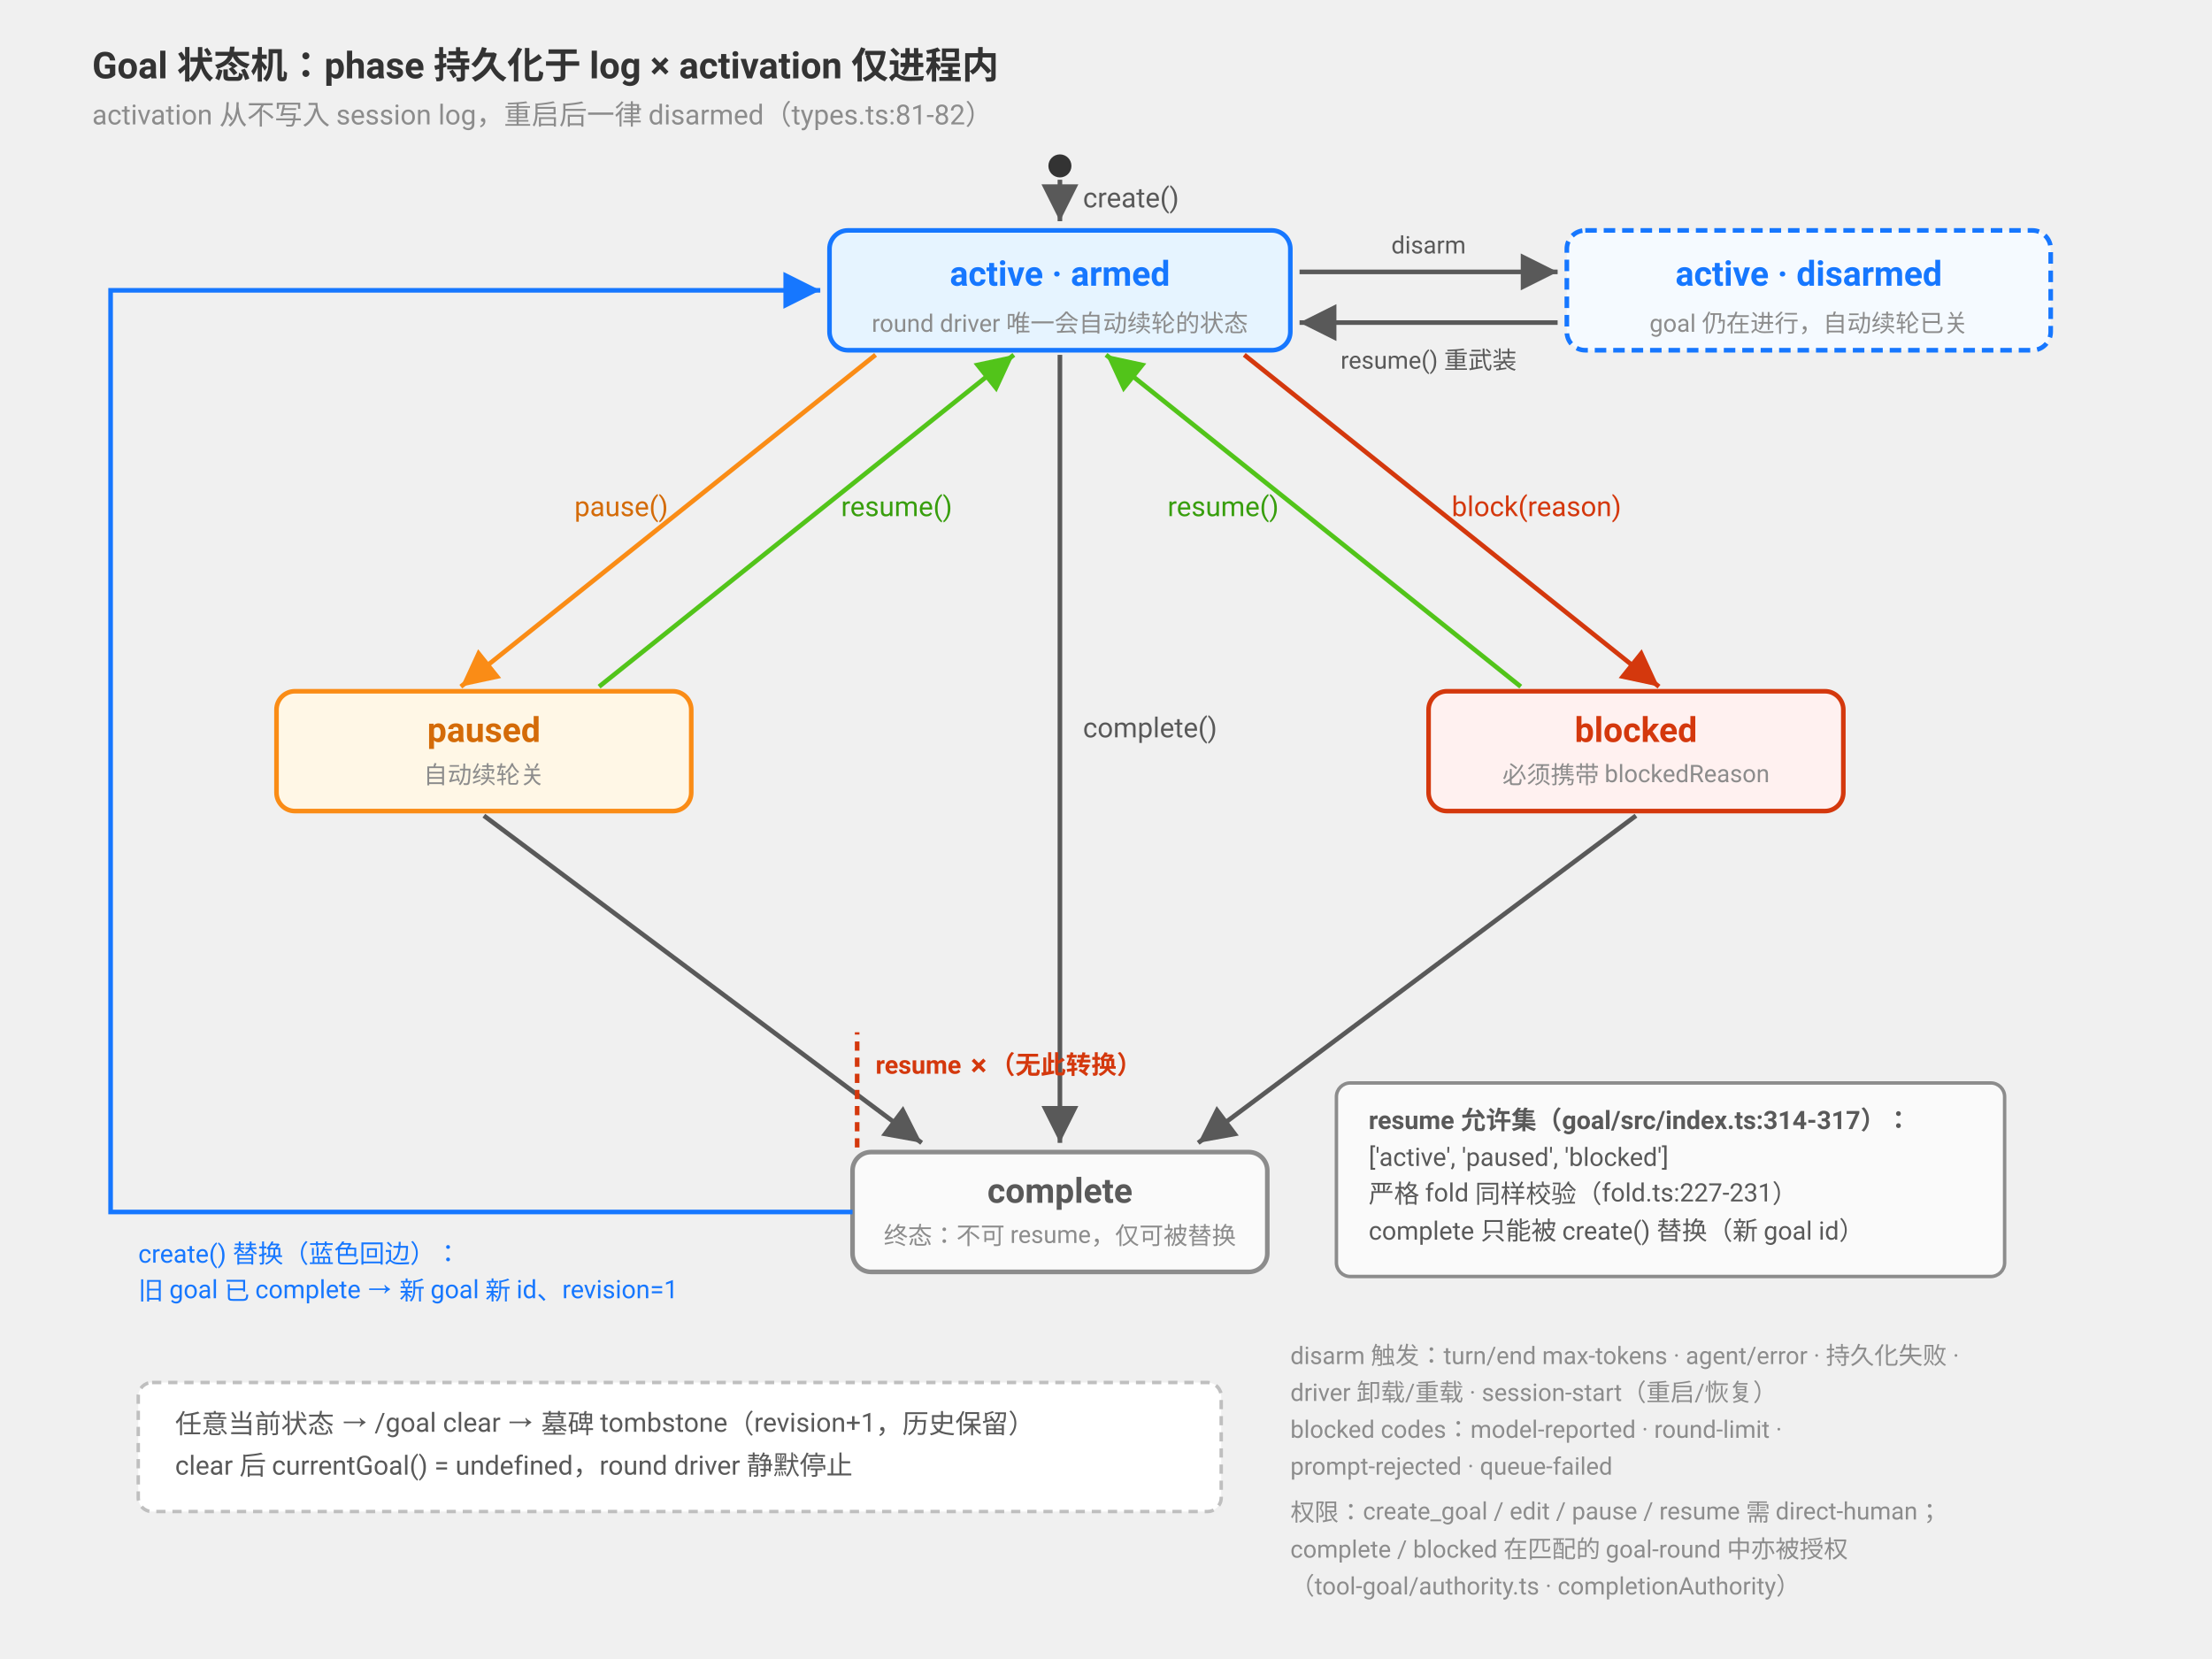
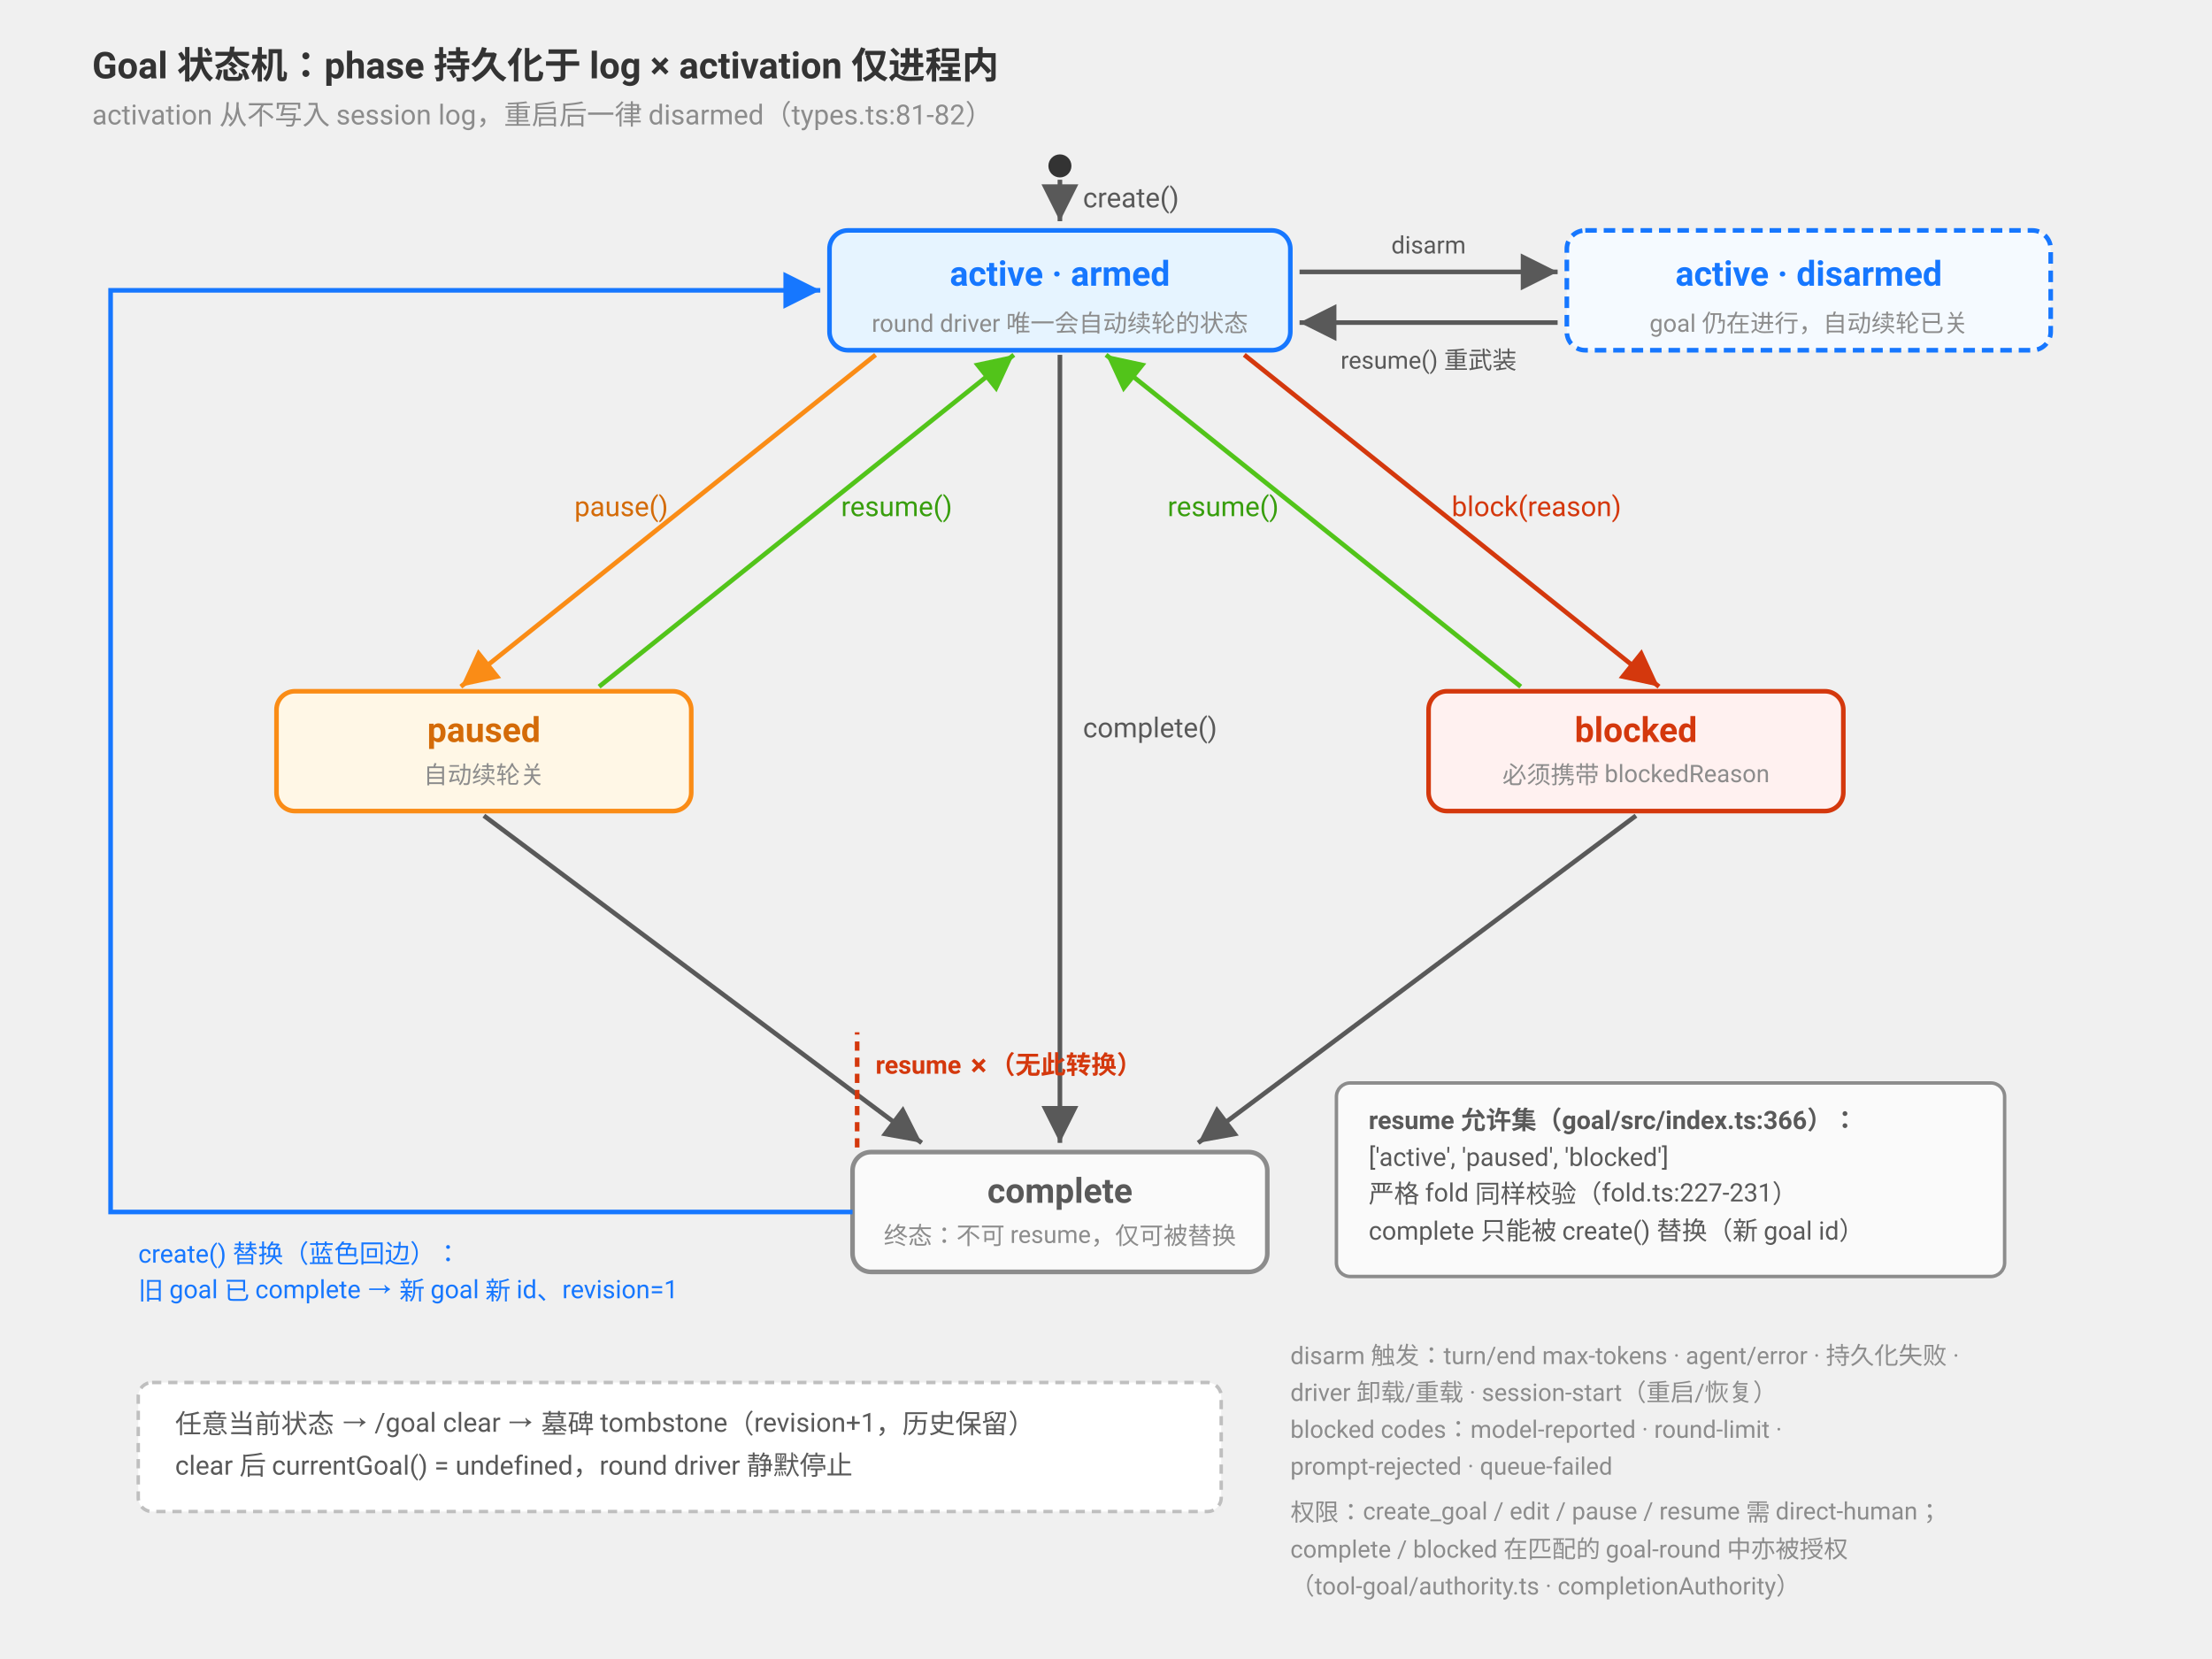
<svg xmlns="http://www.w3.org/2000/svg" viewBox="0 0 960 720" font-family="-apple-system, BlinkMacSystemFont, 'Segoe UI', Roboto, Helvetica, Arial, sans-serif">
  <defs>
    <marker id="a" viewBox="0 0 10 10" refX="10" refY="5" markerWidth="8" markerHeight="8" orient="auto">
      <path d="M0 0 L10 5 L0 10 Z" fill="#595959" />
    </marker>
    <marker id="ab" viewBox="0 0 10 10" refX="10" refY="5" markerWidth="8" markerHeight="8" orient="auto">
      <path d="M0 0 L10 5 L0 10 Z" fill="#1677ff" />
    </marker>
    <marker id="ao" viewBox="0 0 10 10" refX="10" refY="5" markerWidth="8" markerHeight="8" orient="auto">
      <path d="M0 0 L10 5 L0 10 Z" fill="#fa8c16" />
    </marker>
    <marker id="ar" viewBox="0 0 10 10" refX="10" refY="5" markerWidth="8" markerHeight="8" orient="auto">
      <path d="M0 0 L10 5 L0 10 Z" fill="#d4380d" />
    </marker>
    <marker id="ag" viewBox="0 0 10 10" refX="10" refY="5" markerWidth="8" markerHeight="8" orient="auto">
      <path d="M0 0 L10 5 L0 10 Z" fill="#52c41a" />
    </marker>
  </defs>
  <text x="40" y="34" font-size="16" font-weight="bold" fill="#333">Goal 状态机：phase 持久化于 log × activation 仅进程内</text>
  <text x="40" y="54" font-size="12" fill="#8c8c8c">activation 从不写入 session log，重启后一律 disarmed（types.ts:81-82）</text>
  <circle cx="460" cy="72" r="5" fill="#333" />
  <line x1="460" y1="78" x2="460" y2="96" stroke="#595959" stroke-width="2" marker-end="url(#a)" />
  <text x="470" y="90" font-size="12" fill="#595959">create()</text>
  <rect x="360" y="100" width="200" height="52" rx="8" fill="#e6f4ff" stroke="#1677ff" stroke-width="2" />
  <text x="460" y="124" font-size="15" font-weight="bold" fill="#1677ff" text-anchor="middle">active · armed</text>
  <text x="460" y="144" font-size="10.5" fill="#8c8c8c" text-anchor="middle">round driver 唯一会自动续轮的状态</text>
  <rect x="680" y="100" width="210" height="52" rx="8" fill="#f5faff" stroke="#1677ff" stroke-width="2" stroke-dasharray="5 3" />
  <text x="785" y="124" font-size="15" font-weight="bold" fill="#1677ff" text-anchor="middle">active · disarmed</text>
  <text x="785" y="144" font-size="10.5" fill="#8c8c8c" text-anchor="middle">goal 仍在进行，自动续轮已关</text>
  <line x1="564" y1="118" x2="676" y2="118" stroke="#595959" stroke-width="2" marker-end="url(#a)" />
  <text x="620" y="110" font-size="10.5" fill="#595959" text-anchor="middle">disarm</text>
  <line x1="676" y1="140" x2="564" y2="140" stroke="#595959" stroke-width="2" marker-end="url(#a)" />
  <text x="620" y="160" font-size="10.5" fill="#595959" text-anchor="middle">resume() 重武装</text>
  <line x1="380" y1="154" x2="200" y2="298" stroke="#fa8c16" stroke-width="2" marker-end="url(#ao)" />
  <text x="290" y="224" font-size="12" fill="#d46b08" text-anchor="end">pause()</text>
  <line x1="260" y1="298" x2="440" y2="154" stroke="#52c41a" stroke-width="2" marker-end="url(#ag)" />
  <text x="365" y="224" font-size="12" fill="#389e0d">resume()</text>
  <line x1="540" y1="154" x2="720" y2="298" stroke="#d4380d" stroke-width="2" marker-end="url(#ar)" />
  <text x="630" y="224" font-size="12" fill="#d4380d">block(reason)</text>
  <line x1="660" y1="298" x2="480" y2="154" stroke="#52c41a" stroke-width="2" marker-end="url(#ag)" />
  <text x="555" y="224" font-size="12" fill="#389e0d" text-anchor="end">resume()</text>
  <rect x="120" y="300" width="180" height="52" rx="8" fill="#fff7e6" stroke="#fa8c16" stroke-width="2" />
  <text x="210" y="322" font-size="15" font-weight="bold" fill="#d46b08" text-anchor="middle">paused</text>
  <text x="210" y="340" font-size="10.5" fill="#8c8c8c" text-anchor="middle">自动续轮关</text>
  <rect x="620" y="300" width="180" height="52" rx="8" fill="#fff1f0" stroke="#d4380d" stroke-width="2" />
  <text x="710" y="322" font-size="15" font-weight="bold" fill="#d4380d" text-anchor="middle">blocked</text>
  <text x="710" y="340" font-size="10.5" fill="#8c8c8c" text-anchor="middle">必须携带 blockedReason</text>
  <line x1="460" y1="154" x2="460" y2="496" stroke="#595959" stroke-width="2" marker-end="url(#a)" />
  <text x="470" y="320" font-size="12" fill="#595959">complete()</text>
  <line x1="210" y1="354" x2="400" y2="496" stroke="#595959" stroke-width="2" marker-end="url(#a)" />
  <line x1="710" y1="354" x2="520" y2="496" stroke="#595959" stroke-width="2" marker-end="url(#a)" />
  <line x1="372" y1="498" x2="372" y2="448" stroke="#d4380d" stroke-width="2" stroke-dasharray="4 3" />
  <text x="380" y="466" font-size="11" font-weight="bold" fill="#d4380d">resume ✗（无此转换）</text>
  <rect x="370" y="500" width="180" height="52" rx="8" fill="#fafafa" stroke="#8c8c8c" stroke-width="2" />
  <text x="460" y="522" font-size="15" font-weight="bold" fill="#595959" text-anchor="middle">complete</text>
  <text x="460" y="540" font-size="10.5" fill="#8c8c8c" text-anchor="middle">终态：不可 resume，仅可被替换</text>
  <rect x="580" y="470" width="290" height="84" rx="6" fill="#fafafa" stroke="#8c8c8c" stroke-width="1.5" />
-   <text x="594" y="490" font-size="11" font-weight="bold" fill="#595959">resume 允许集（goal/src/index.ts:314-317）：</text>
+   <text x="594" y="490" font-size="11" font-weight="bold" fill="#595959">resume 允许集（goal/src/index.ts:366）：</text>
  <text x="594" y="506" font-size="11" fill="#595959">['active', 'paused', 'blocked']</text>
  <text x="594" y="522" font-size="11" fill="#595959">严格 fold 同样校验（fold.ts:227-231）</text>
  <text x="594" y="538" font-size="11" fill="#595959">complete 只能被 create() 替换（新 goal id）</text>
  <polyline points="370,526 48,526 48,126 356,126" fill="none" stroke="#1677ff" stroke-width="2" marker-end="url(#ab)" />
  <text x="60" y="548" font-size="11" fill="#1677ff">create() 替换（蓝色回边）：</text>
  <text x="60" y="564" font-size="11" fill="#1677ff">旧 goal 已 complete → 新 goal 新 id、revision=1</text>
  <rect x="60" y="600" width="470" height="56" rx="6" fill="#fff" stroke="#bfbfbf" stroke-width="1.5" stroke-dasharray="4 3" />
  <text x="76" y="622" font-size="11.5" fill="#595959">任意当前状态 → /goal clear → 墓碑 tombstone（revision+1，历史保留）</text>
  <text x="76" y="640" font-size="11.5" fill="#595959">clear 后 currentGoal() = undefined，round driver 静默停止</text>
  <text x="560" y="592" font-size="10.5" fill="#8c8c8c">disarm 触发：turn/end max-tokens · agent/error · 持久化失败 ·</text>
  <text x="560" y="608" font-size="10.5" fill="#8c8c8c">driver 卸载/重载 · session-start（重启/恢复）</text>
  <text x="560" y="624" font-size="10.5" fill="#8c8c8c">blocked codes：model-reported · round-limit ·</text>
  <text x="560" y="640" font-size="10.5" fill="#8c8c8c">prompt-rejected · queue-failed</text>
  <text x="560" y="660" font-size="10.5" fill="#8c8c8c">权限：create_goal / edit / pause / resume 需 direct-human；</text>
  <text x="560" y="676" font-size="10.5" fill="#8c8c8c">complete / blocked 在匹配的 goal-round 中亦被授权</text>
  <text x="560" y="692" font-size="10.5" fill="#8c8c8c">（tool-goal/authority.ts · completionAuthority）</text>
</svg>
